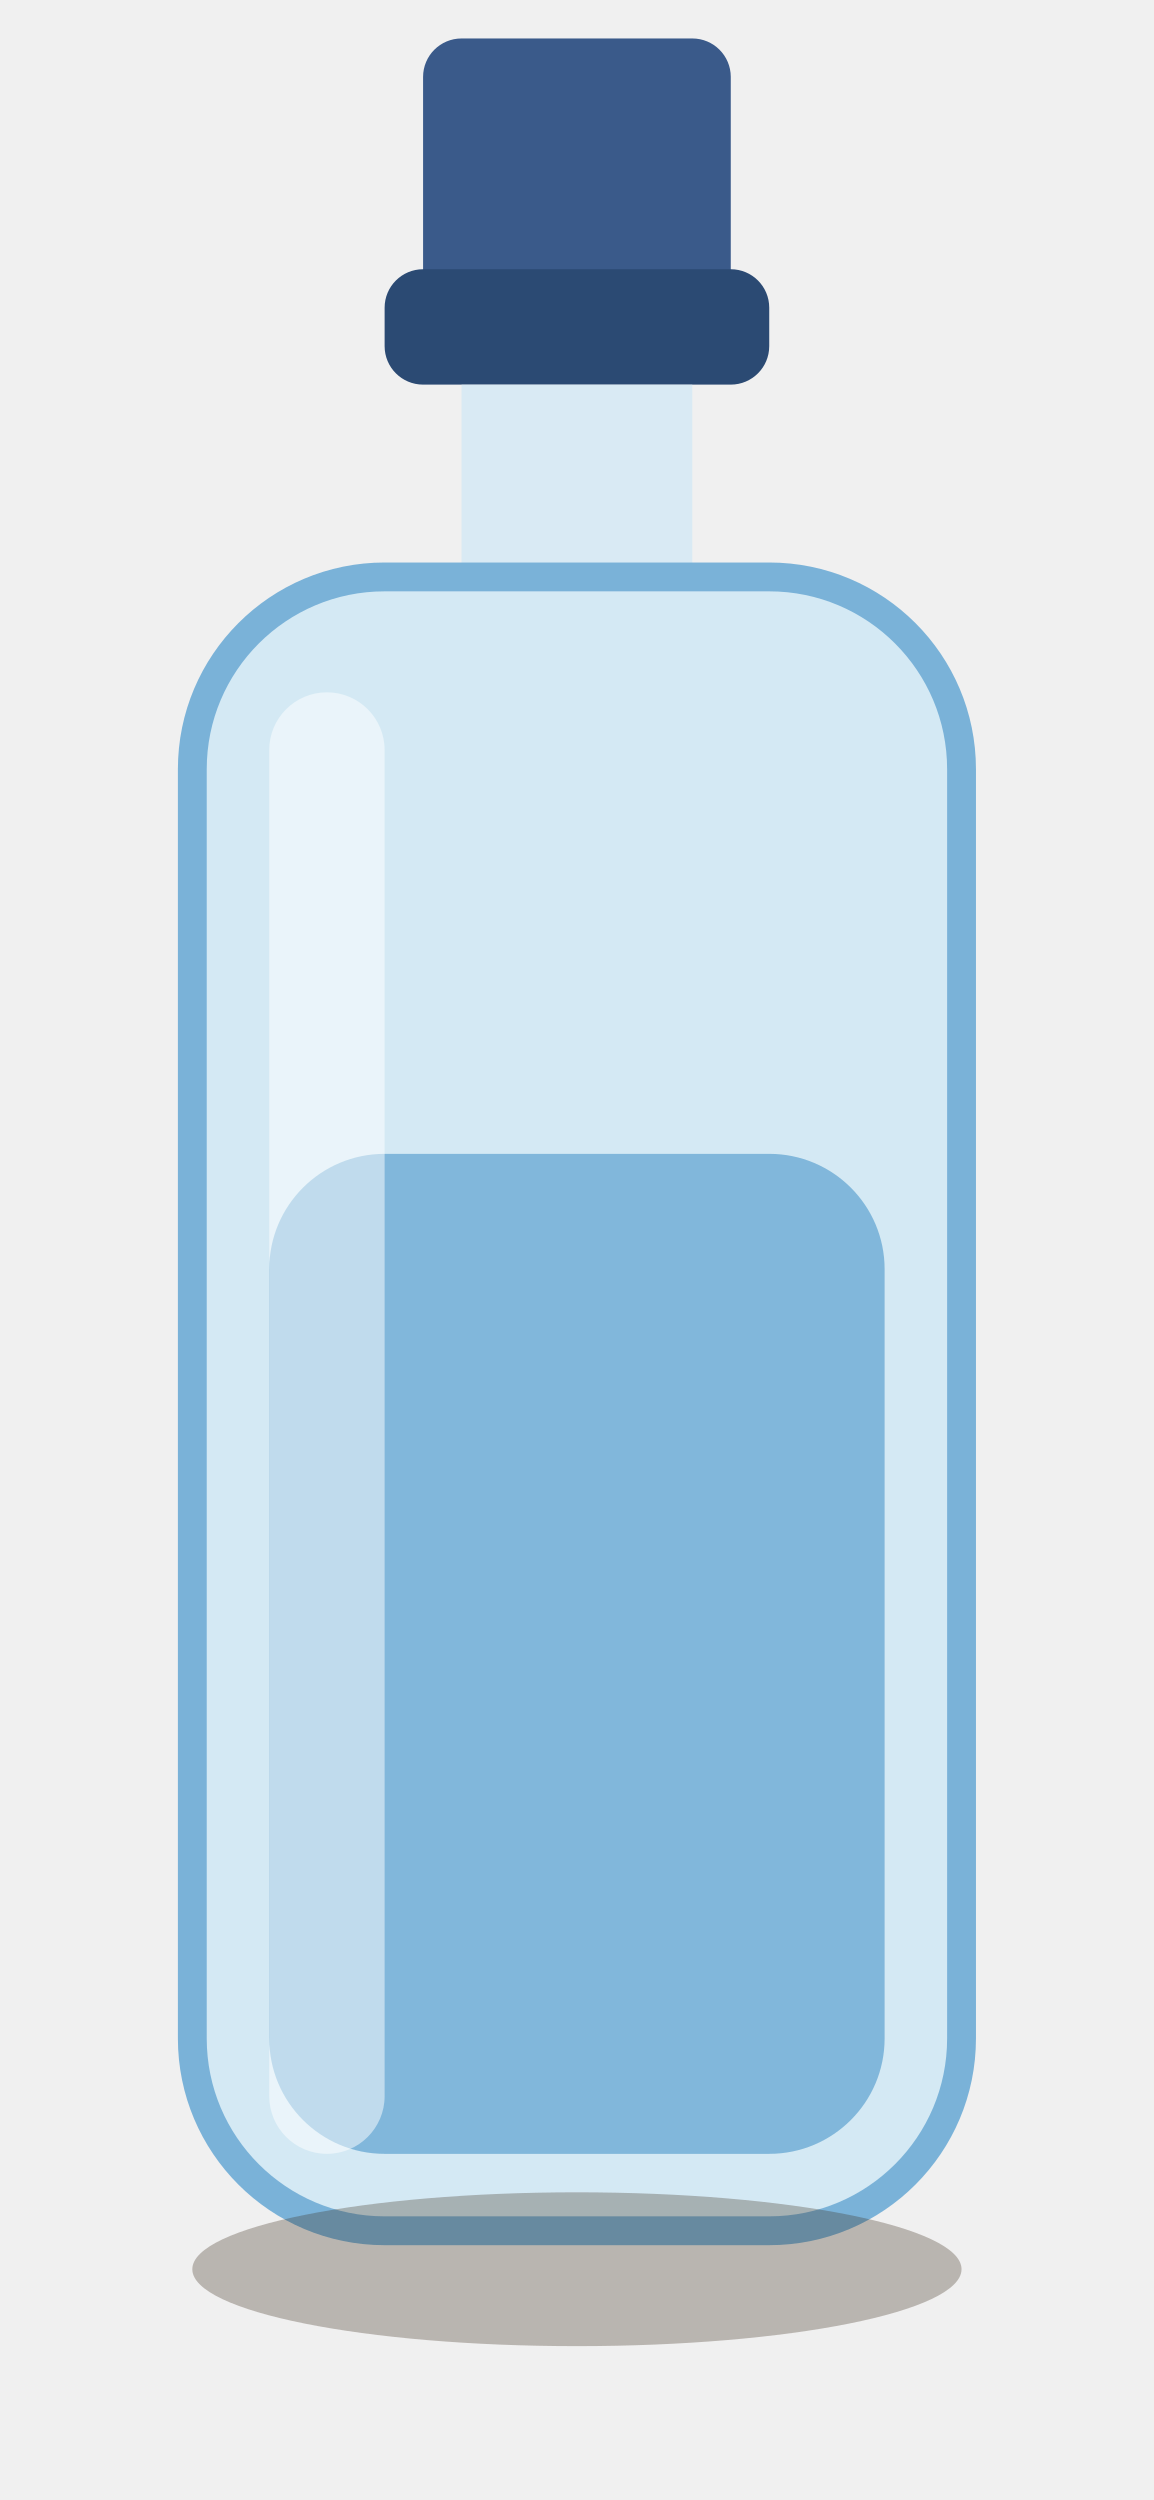
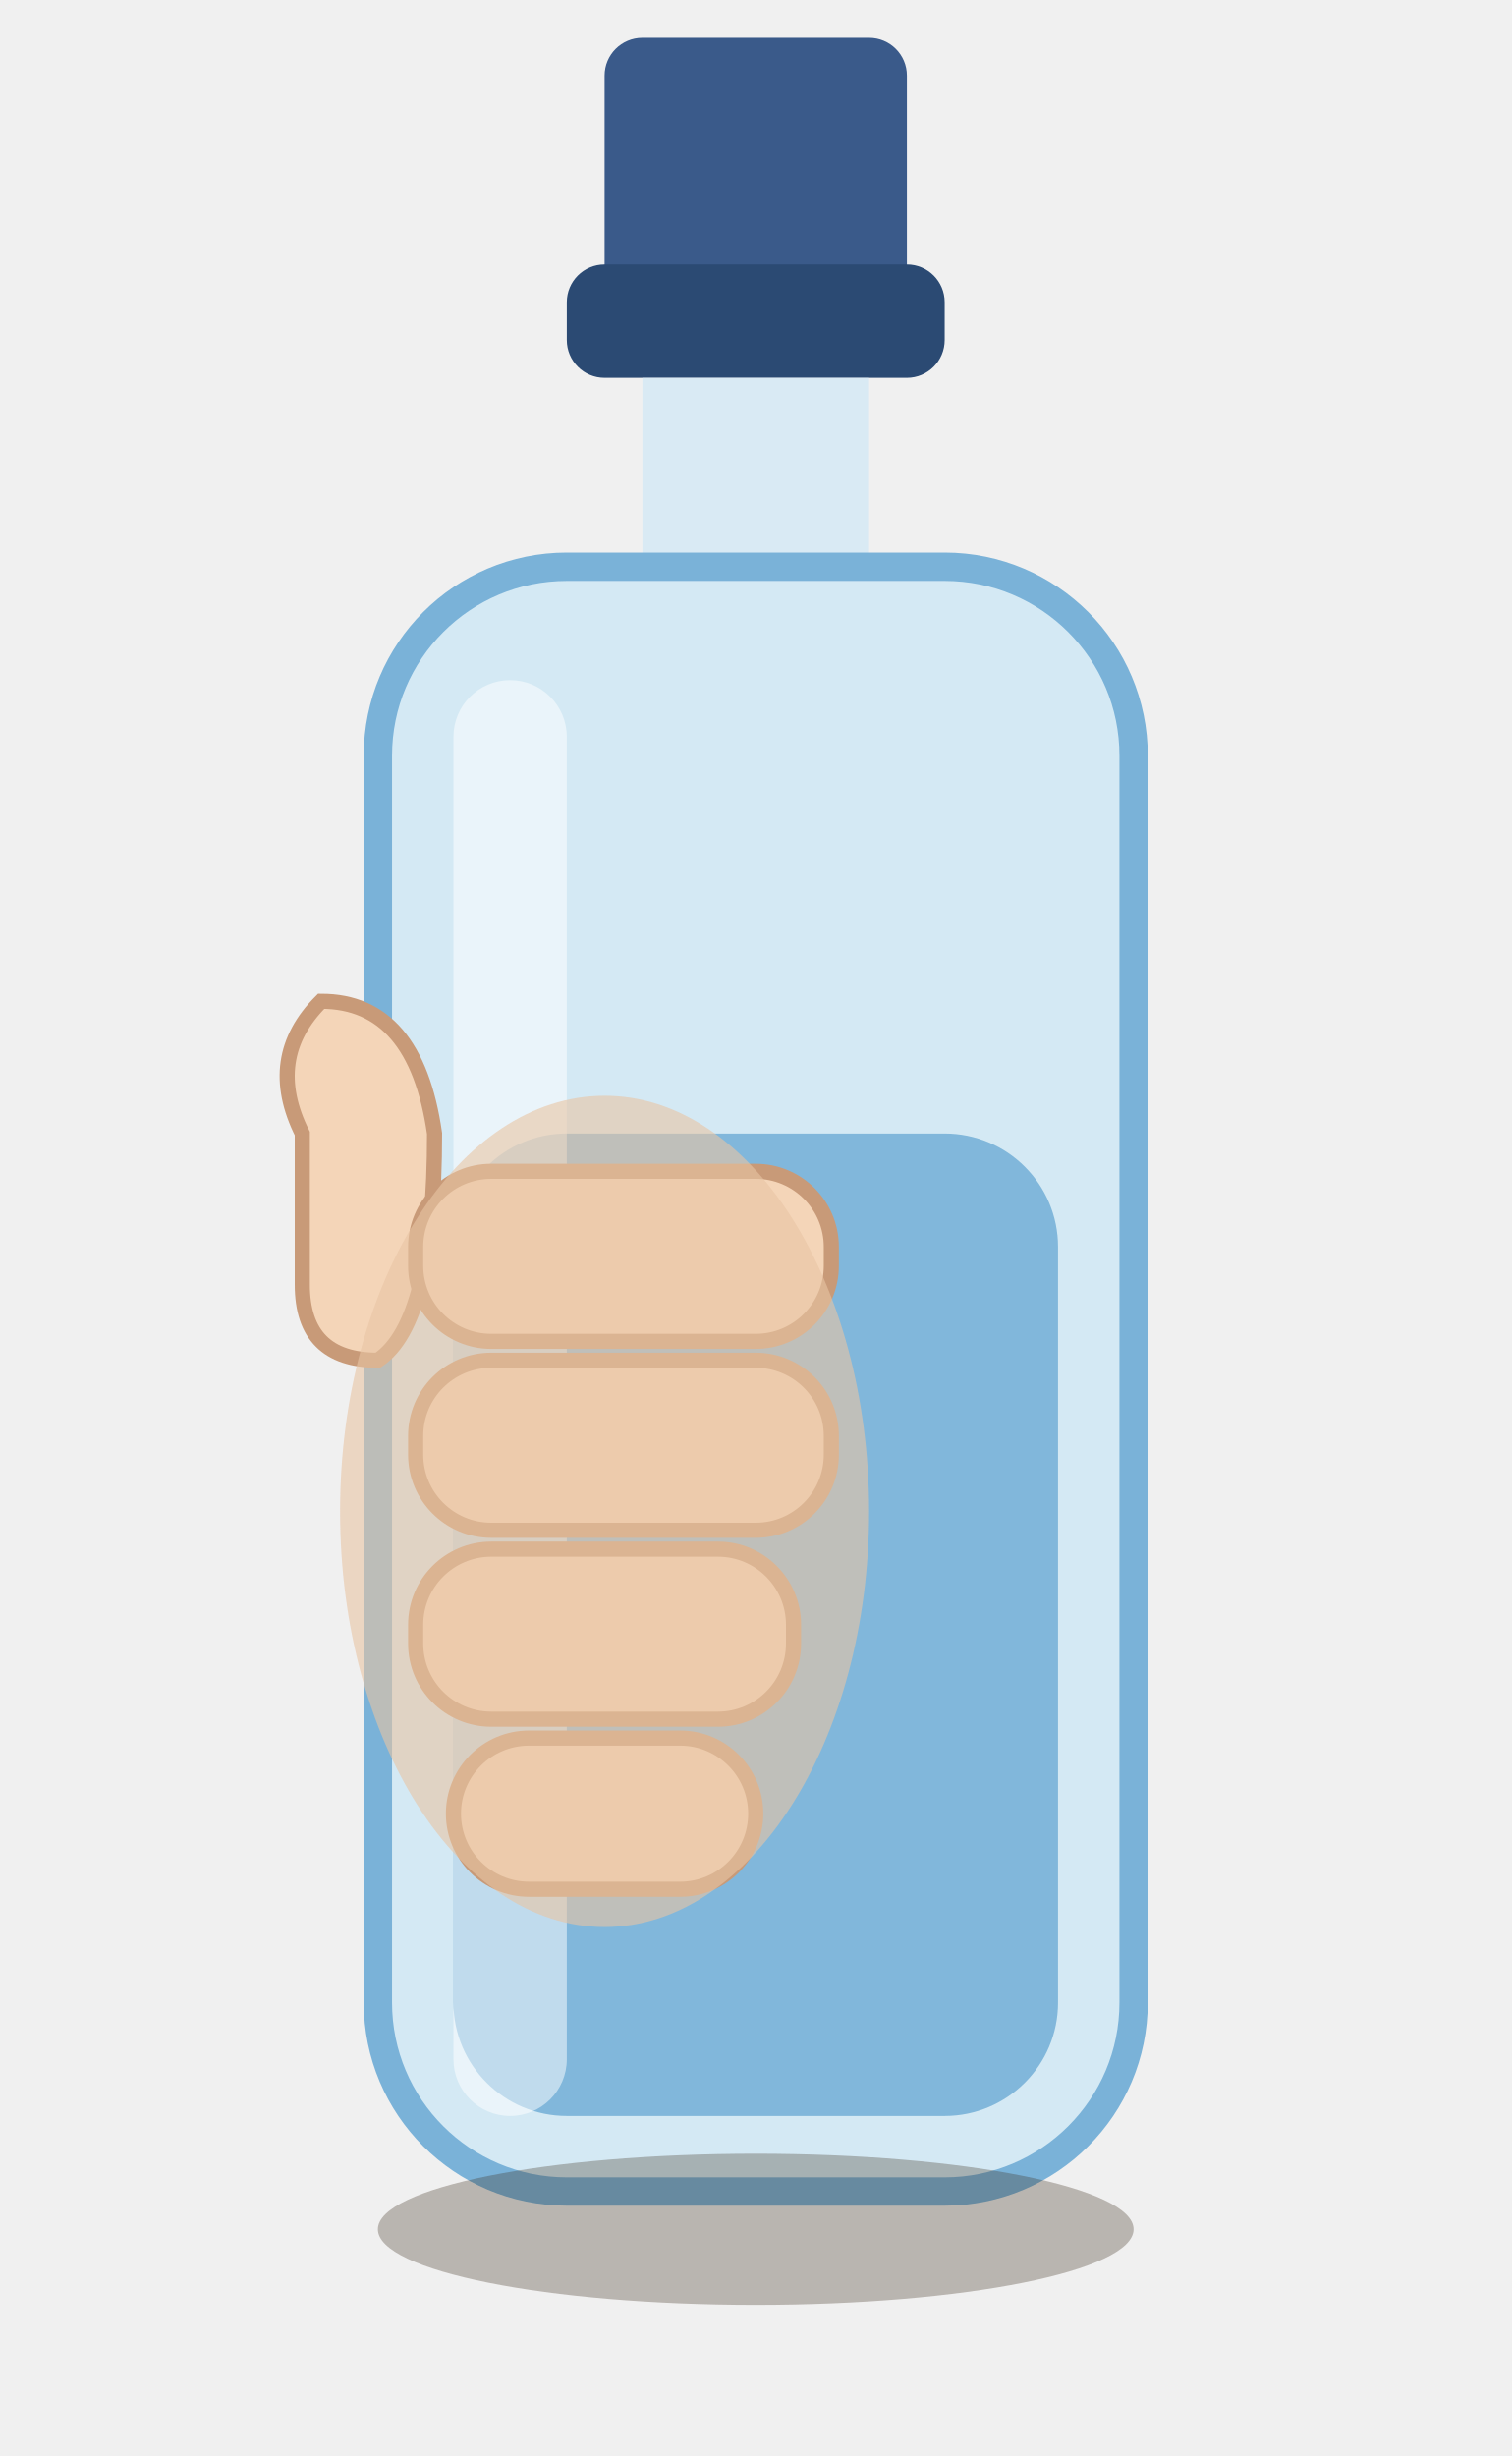
- <svg xmlns="http://www.w3.org/2000/svg" viewBox="0 0 60 130">
-   <rect x="22" y="2" width="16" height="14" rx="2" fill="#3a5a8a" />
-   <rect x="20" y="14" width="20" height="6" rx="2" fill="#2b4a73" />
-   <rect x="24" y="20" width="12" height="10" fill="#cfe7f5" opacity="0.7" />
-   <rect x="10" y="30" width="40" height="86" rx="10" fill="#cfe7f5" opacity="0.85" />
-   <rect x="10" y="30" width="40" height="86" rx="10" fill="none" stroke="#7ab2d8" stroke-width="1.5" />
-   <rect x="14" y="60" width="32" height="52" rx="6" fill="#4a96c9" opacity="0.6" />
-   <rect x="14" y="36" width="6" height="76" rx="3" fill="#fff" opacity="0.5" />
-   <ellipse cx="30" cy="118" rx="20" ry="4" fill="#3a2a1a" opacity="0.3" />
+ <svg xmlns="http://www.w3.org/2000/svg" viewBox="0 0 80 130">
+   <rect x="32" y="2" width="16" height="14" rx="2" fill="#3a5a8a" />
+   <rect x="30" y="14" width="20" height="6" rx="2" fill="#2b4a73" />
+   <rect x="34" y="20" width="12" height="10" fill="#cfe7f5" opacity="0.7" />
+   <rect x="20" y="30" width="40" height="86" rx="10" fill="#cfe7f5" opacity="0.85" />
+   <rect x="20" y="30" width="40" height="86" rx="10" fill="none" stroke="#7ab2d8" stroke-width="1.5" />
+   <rect x="24" y="60" width="32" height="52" rx="6" fill="#4a96c9" opacity="0.6" />
+   <rect x="24" y="36" width="6" height="76" rx="3" fill="#fff" opacity="0.5" />
+   <ellipse cx="40" cy="118" rx="20" ry="4" fill="#3a2a1a" opacity="0.3" />
+   <g fill="#f4d5b8" stroke="#c89a78" stroke-width="0.8">
+     <path d="M 16 60 Q 14 56 17 53 Q 22 53 23 60 Q 23 70 20 72 Q 16 72 16 68 Z" />
+     <rect x="22" y="62" width="22" height="9" rx="4" />
+     <rect x="22" y="72" width="22" height="9" rx="4" />
+     <rect x="22" y="82" width="20" height="9" rx="4" />
+     <rect x="24" y="92" width="16" height="8" rx="4" />
+     <ellipse cx="32" cy="80" rx="14" ry="22" fill="#e8c4a4" opacity="0.6" stroke="none" />
+   </g>
</svg>
